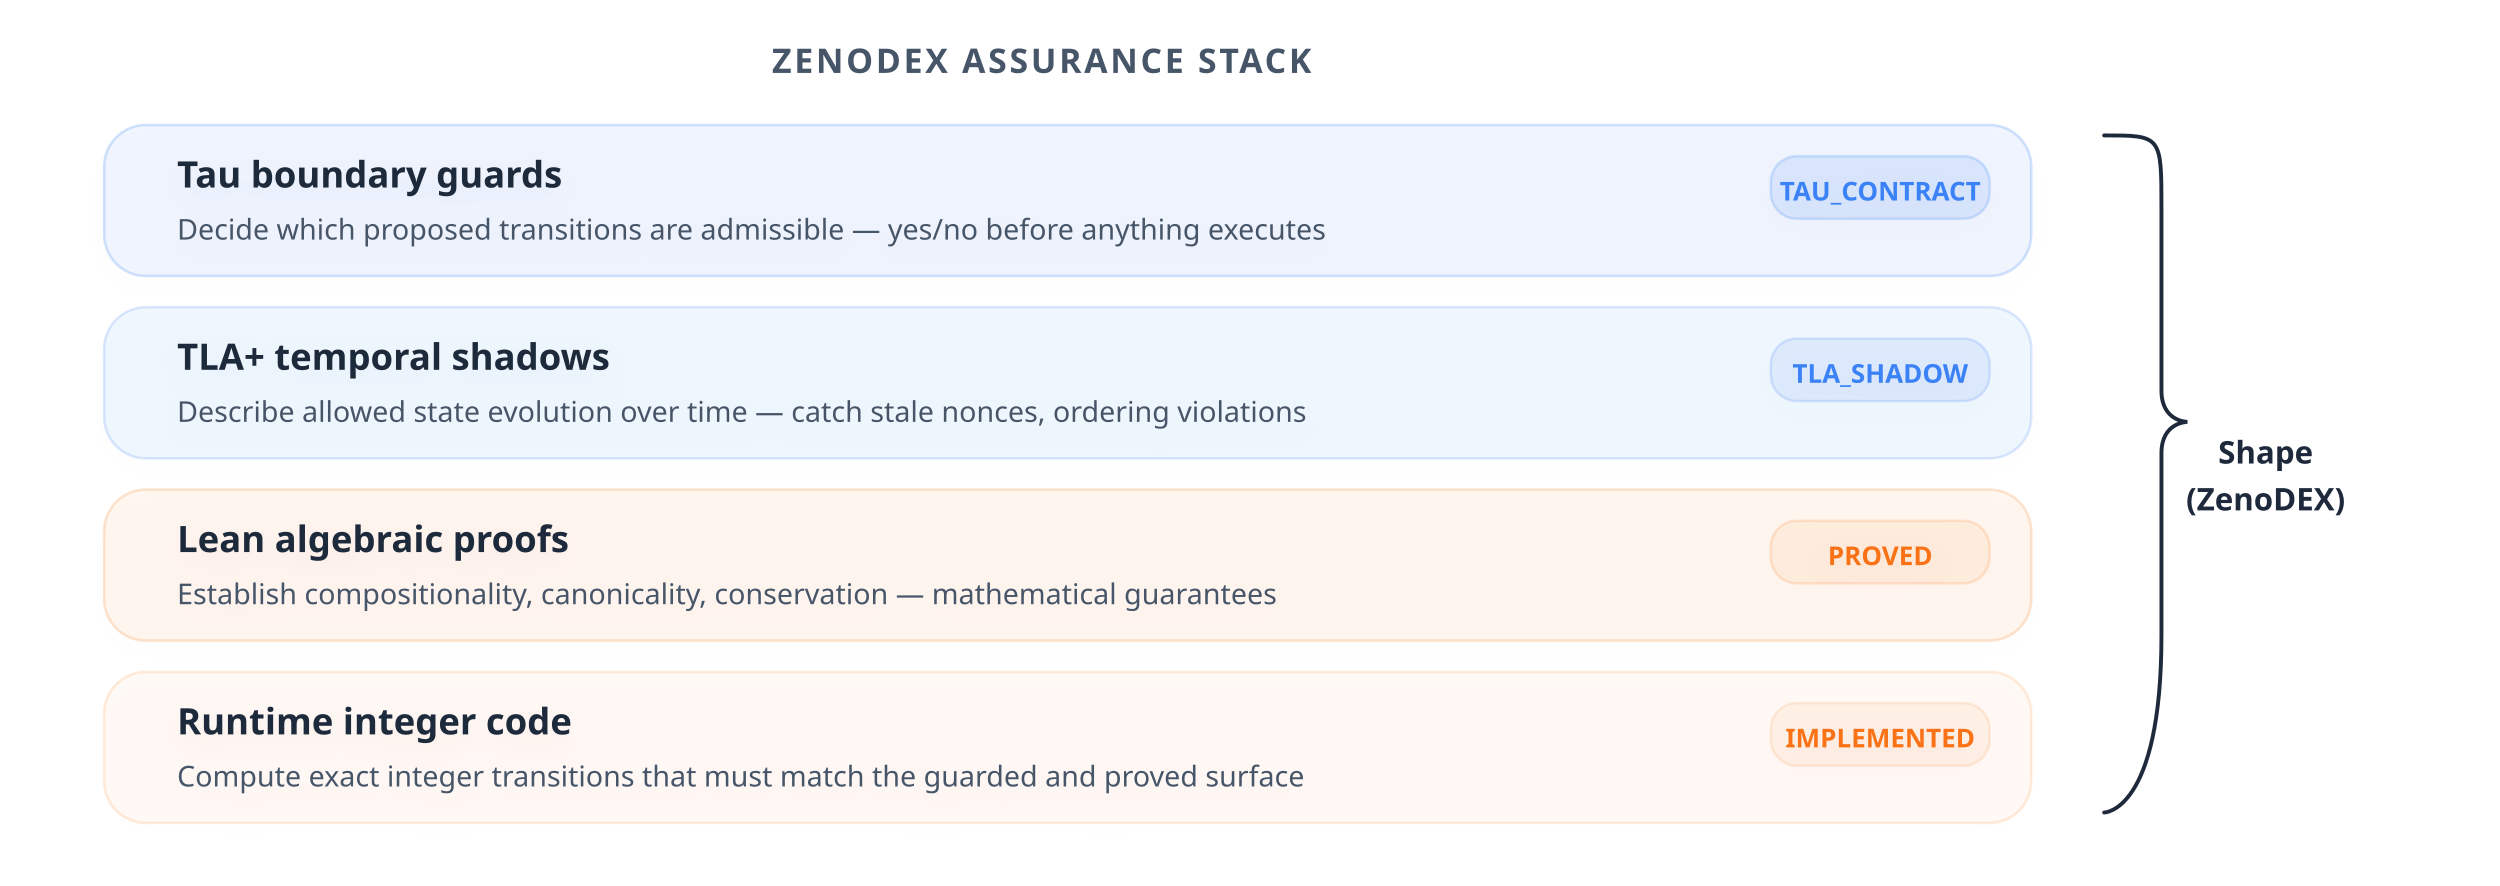
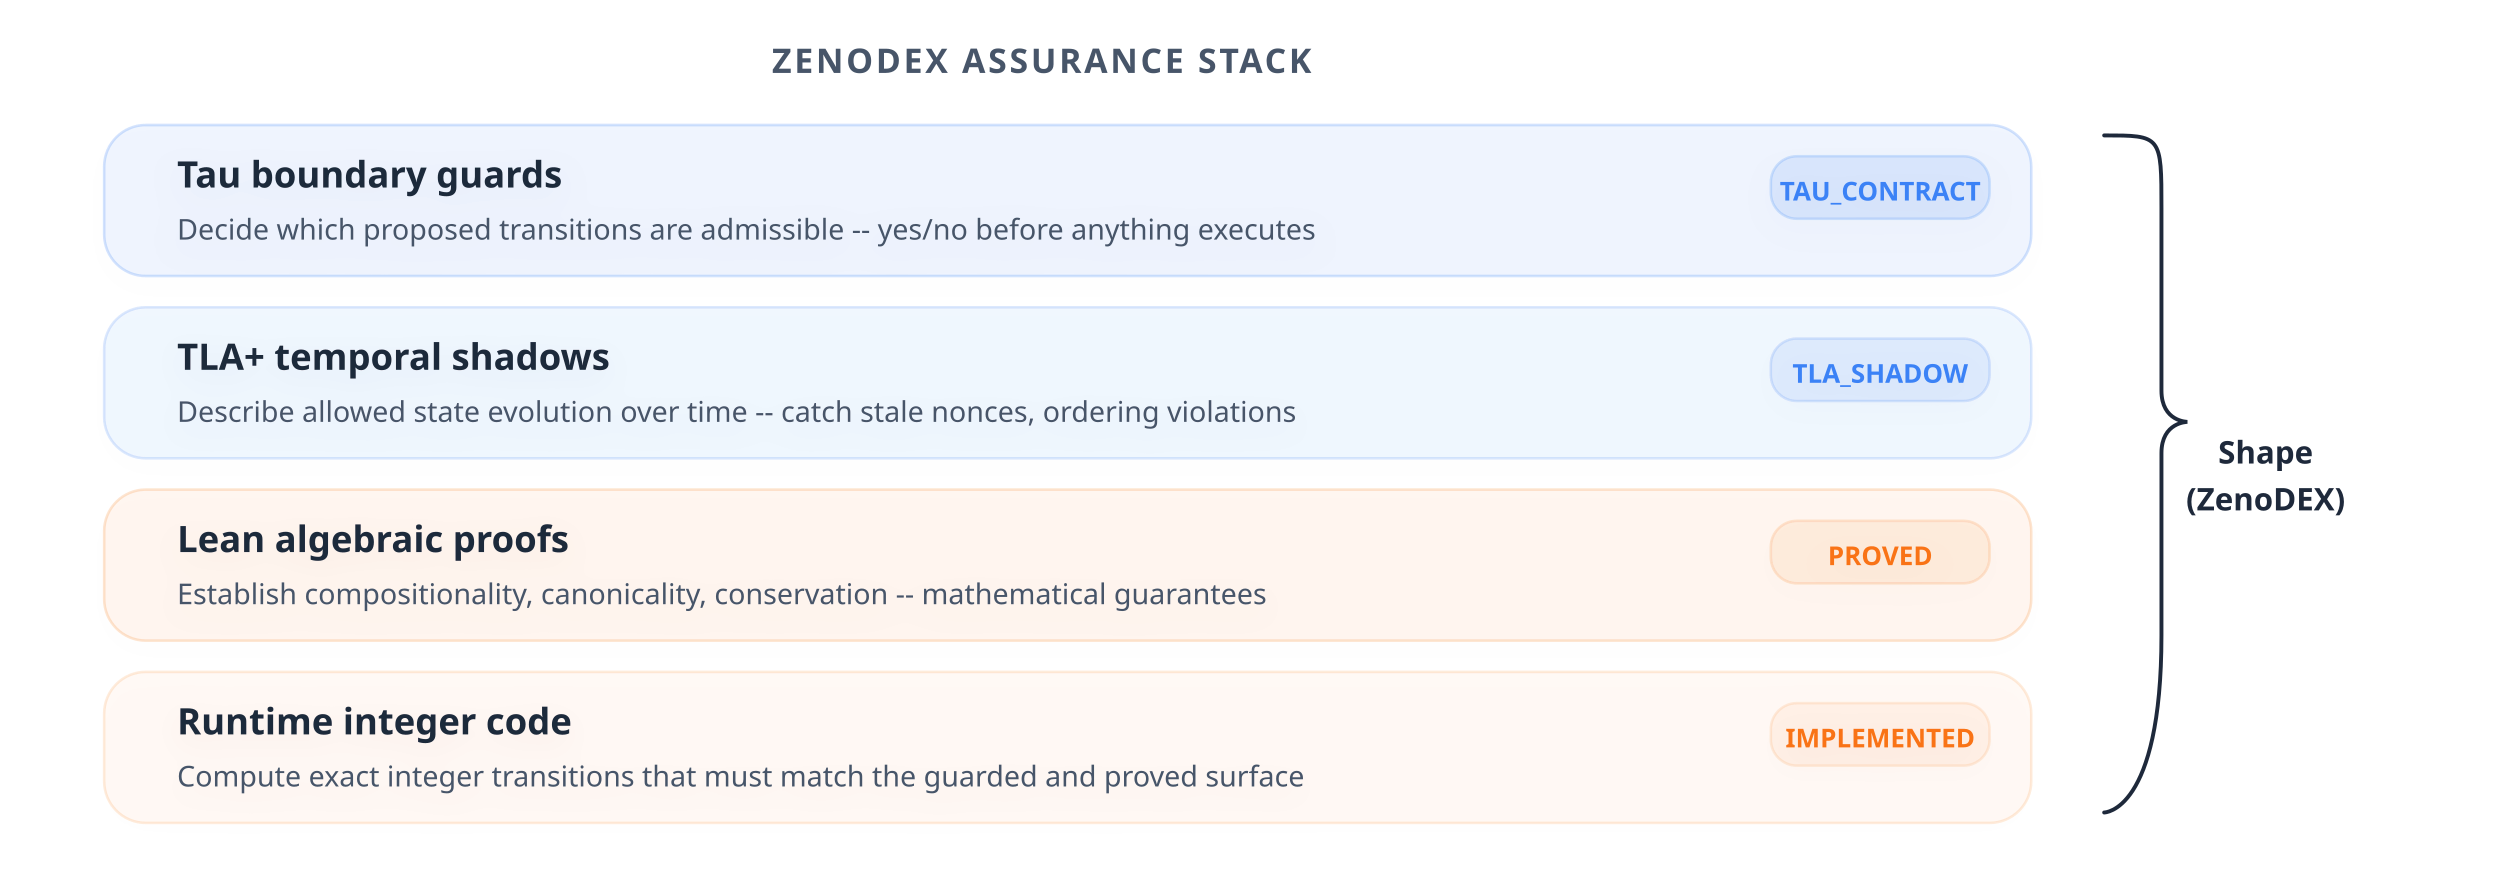
<svg xmlns="http://www.w3.org/2000/svg" class="fp-diagram" viewBox="0 0 960 340" role="img" aria-labelledby="fp-zdx-title fp-zdx-desc">
  <defs>
    <filter id="fp-zdx-sh" x="-5%" y="-5%" width="110%" height="120%">
      <feDropShadow dx="0" dy="4" stdDeviation="6" flood-color="#0F172A" flood-opacity="0.07" />
    </filter>
  </defs>
  <text x="400" y="28" font-size="13" font-weight="900" fill="#475569" text-anchor="middle" font-family="Atkinson Hyperlegible, system-ui, sans-serif" letter-spacing="0.08em">
    ZENODEX ASSURANCE STACK
  </text>
  <g filter="url(#fp-zdx-sh)">
    <rect x="40" y="48" width="740" height="58" rx="16" fill="rgba(59,130,246,0.08)" stroke="rgba(59,130,246,0.22)" />
    <text x="68" y="72" font-size="14" font-weight="900" fill="#1E293B" font-family="Atkinson Hyperlegible, system-ui, sans-serif">Tau boundary guards</text>
    <text x="68" y="92" font-size="11" fill="#475569" font-family="Atkinson Hyperlegible, system-ui, sans-serif">
-       Decide which proposed transitions are admissible — yes/no before anything executes
+       Decide which proposed transitions are admissible -- yes/no before anything executes
    </text>
    <rect x="680" y="60" width="84" height="24" rx="10" fill="rgba(59,130,246,0.12)" stroke="rgba(59,130,246,0.20)" />
    <text x="722" y="77" font-size="10" font-weight="700" fill="#3B82F6" text-anchor="middle" font-family="Atkinson Hyperlegible, system-ui, sans-serif">TAU_CONTRACT</text>
  </g>
  <g filter="url(#fp-zdx-sh)">
    <rect x="40" y="118" width="740" height="58" rx="16" fill="rgba(59,130,246,0.06)" stroke="rgba(59,130,246,0.18)" />
    <text x="68" y="142" font-size="14" font-weight="900" fill="#1E293B" font-family="Atkinson Hyperlegible, system-ui, sans-serif">TLA+ temporal shadows</text>
    <text x="68" y="162" font-size="11" fill="#475569" font-family="Atkinson Hyperlegible, system-ui, sans-serif">
-       Describe allowed state evolution over time — catch stale nonces, ordering violations
+       Describe allowed state evolution over time -- catch stale nonces, ordering violations
    </text>
    <rect x="680" y="130" width="84" height="24" rx="10" fill="rgba(59,130,246,0.10)" stroke="rgba(59,130,246,0.18)" />
    <text x="722" y="147" font-size="10" font-weight="700" fill="#3B82F6" text-anchor="middle" font-family="Atkinson Hyperlegible, system-ui, sans-serif">TLA_SHADOW</text>
  </g>
  <g filter="url(#fp-zdx-sh)">
    <rect x="40" y="188" width="740" height="58" rx="16" fill="rgba(249,115,22,0.06)" stroke="rgba(249,115,22,0.18)" />
    <text x="68" y="212" font-size="14" font-weight="900" fill="#1E293B" font-family="Atkinson Hyperlegible, system-ui, sans-serif">Lean algebraic proofs</text>
    <text x="68" y="232" font-size="11" fill="#475569" font-family="Atkinson Hyperlegible, system-ui, sans-serif">
-       Establish compositionality, canonicality, conservation — mathematical guarantees
+       Establish compositionality, canonicality, conservation -- mathematical guarantees
    </text>
    <rect x="680" y="200" width="84" height="24" rx="10" fill="rgba(249,115,22,0.08)" stroke="rgba(249,115,22,0.16)" />
    <text x="722" y="217" font-size="10" font-weight="700" fill="#F97316" text-anchor="middle" font-family="Atkinson Hyperlegible, system-ui, sans-serif">PROVED</text>
  </g>
  <g filter="url(#fp-zdx-sh)">
    <rect x="40" y="258" width="740" height="58" rx="16" fill="rgba(249,115,22,0.04)" stroke="rgba(249,115,22,0.14)" />
    <text x="68" y="282" font-size="14" font-weight="900" fill="#1E293B" font-family="Atkinson Hyperlegible, system-ui, sans-serif">Runtime integer code</text>
    <text x="68" y="302" font-size="11" fill="#475569" font-family="Atkinson Hyperlegible, system-ui, sans-serif">
      Compute exact integer transitions that must match the guarded and proved surface
    </text>
    <rect x="680" y="270" width="84" height="24" rx="10" fill="rgba(249,115,22,0.06)" stroke="rgba(249,115,22,0.12)" />
    <text x="722" y="287" font-size="10" font-weight="700" fill="#F97316" text-anchor="middle" font-family="Atkinson Hyperlegible, system-ui, sans-serif">IMPLEMENTED</text>
  </g>
  <path d="M 808,52 C 830,52 830,52 830,80            L 830,150 C 830,162 840,162 840,162            C 840,162 830,162 830,174            L 830,244 C 830,312 808,312 808,312" stroke="#1E293B" stroke-width="1.5" fill="none" stroke-linecap="round" />
  <text x="870" y="178" font-size="12" font-weight="900" fill="#1E293B" text-anchor="middle" font-family="Atkinson Hyperlegible, system-ui, sans-serif">Shape</text>
  <text x="870" y="196" font-size="12" font-weight="900" fill="#1E293B" text-anchor="middle" font-family="Atkinson Hyperlegible, system-ui, sans-serif">(ZenoDEX)</text>
</svg>
